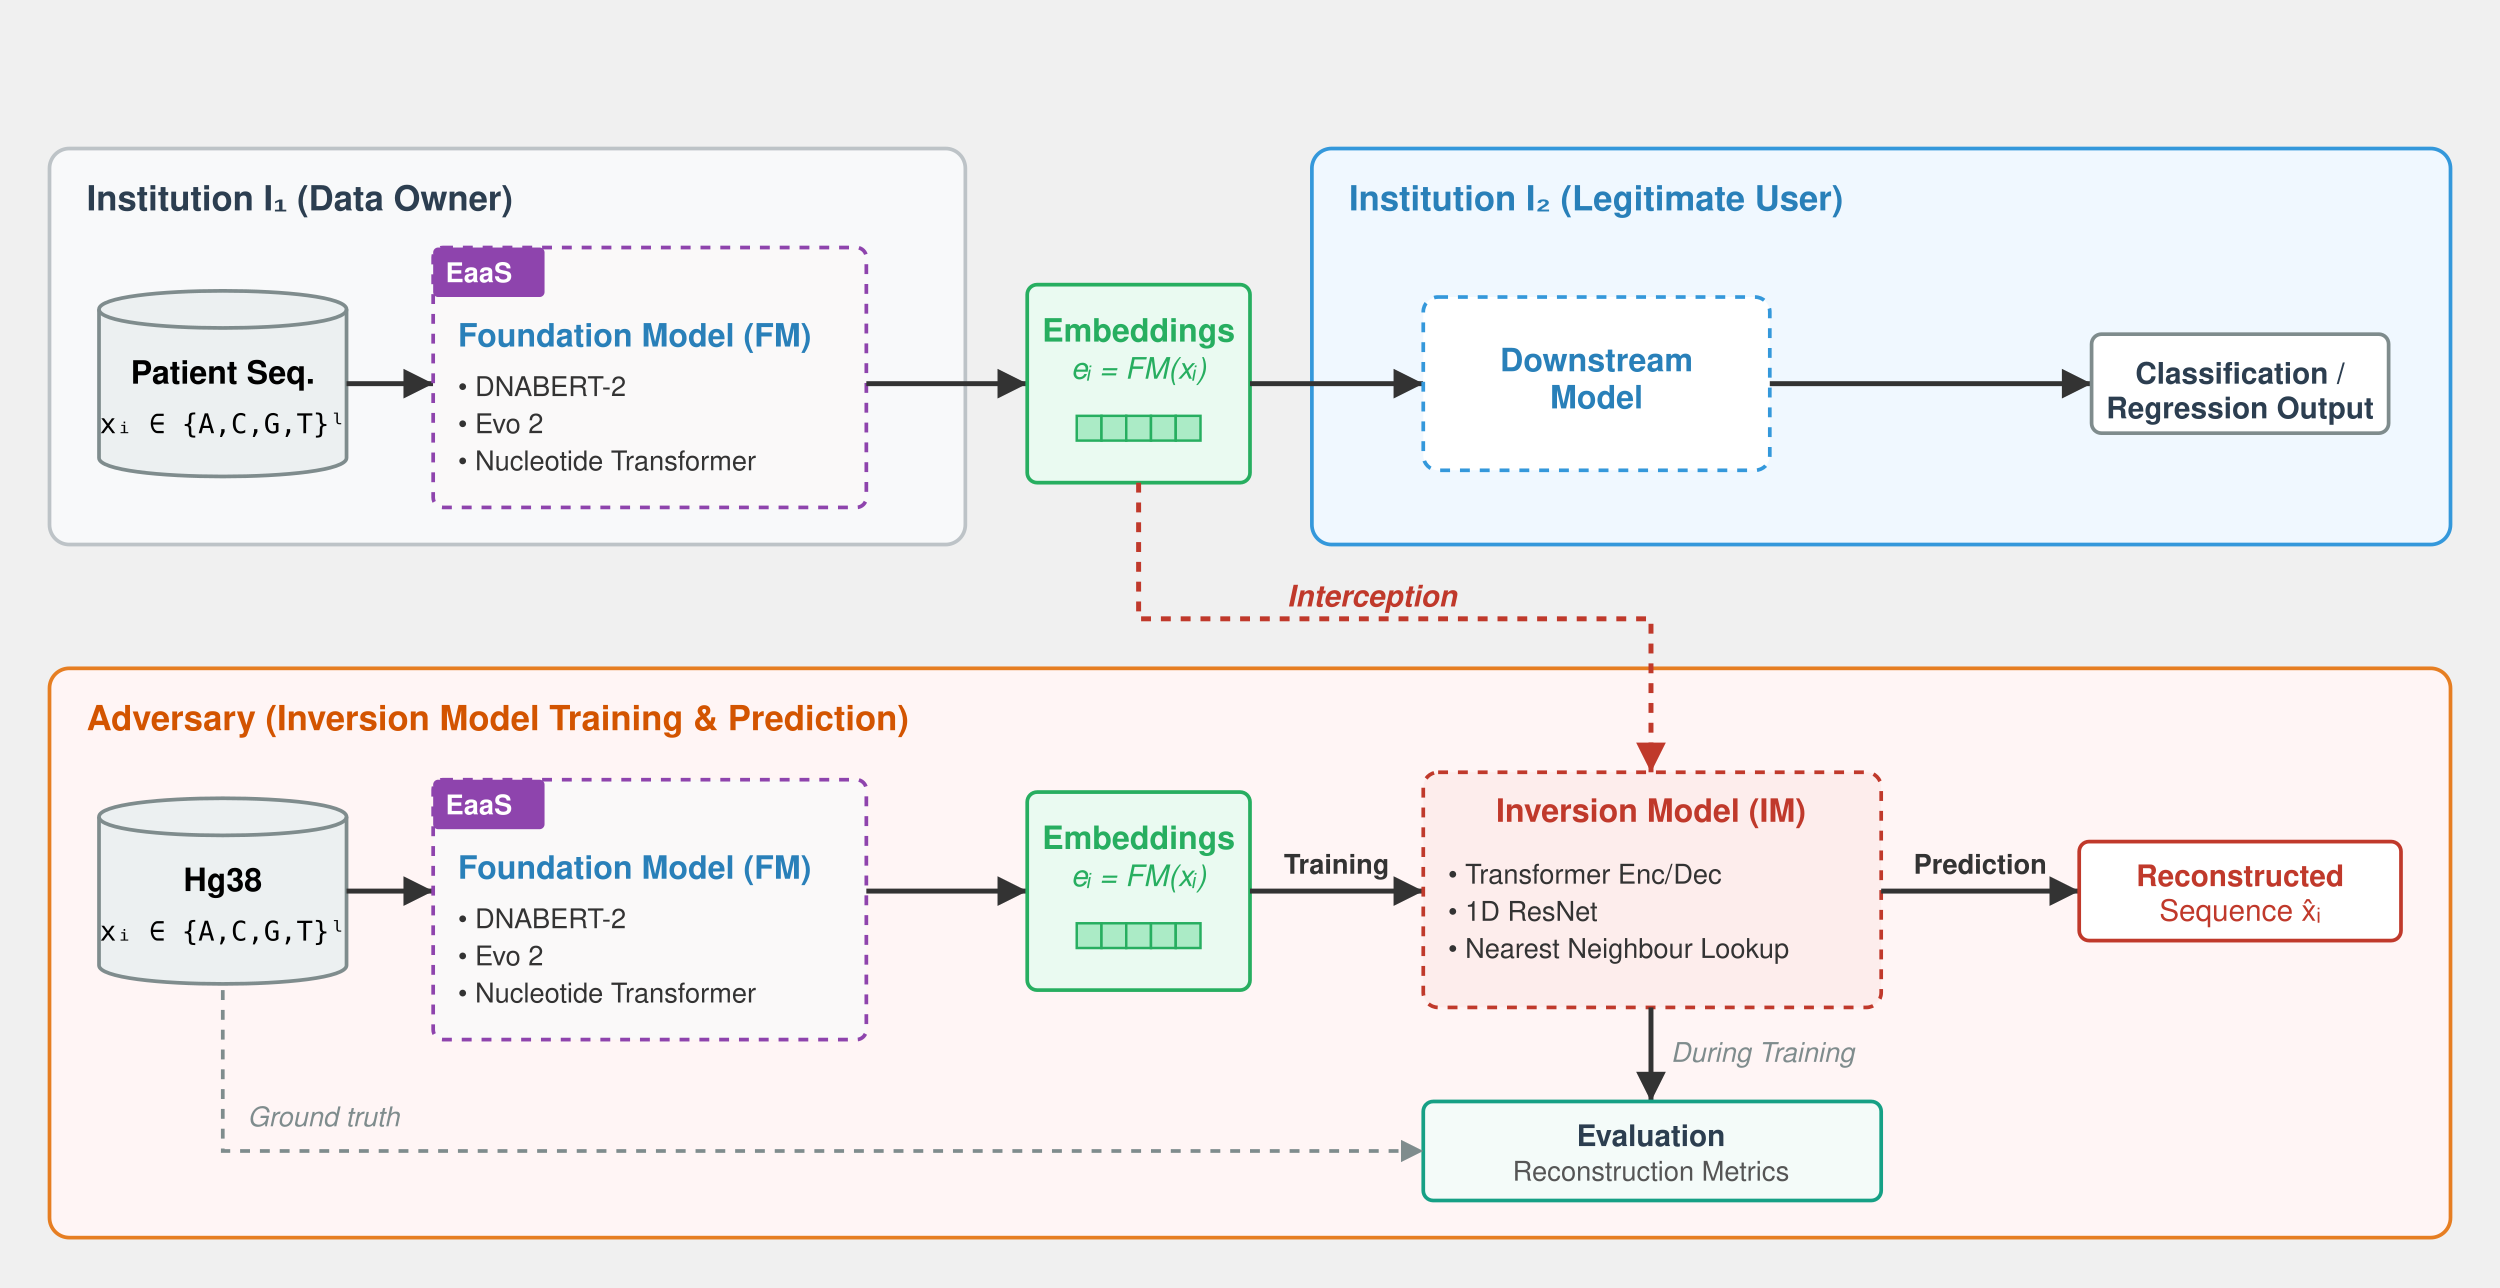
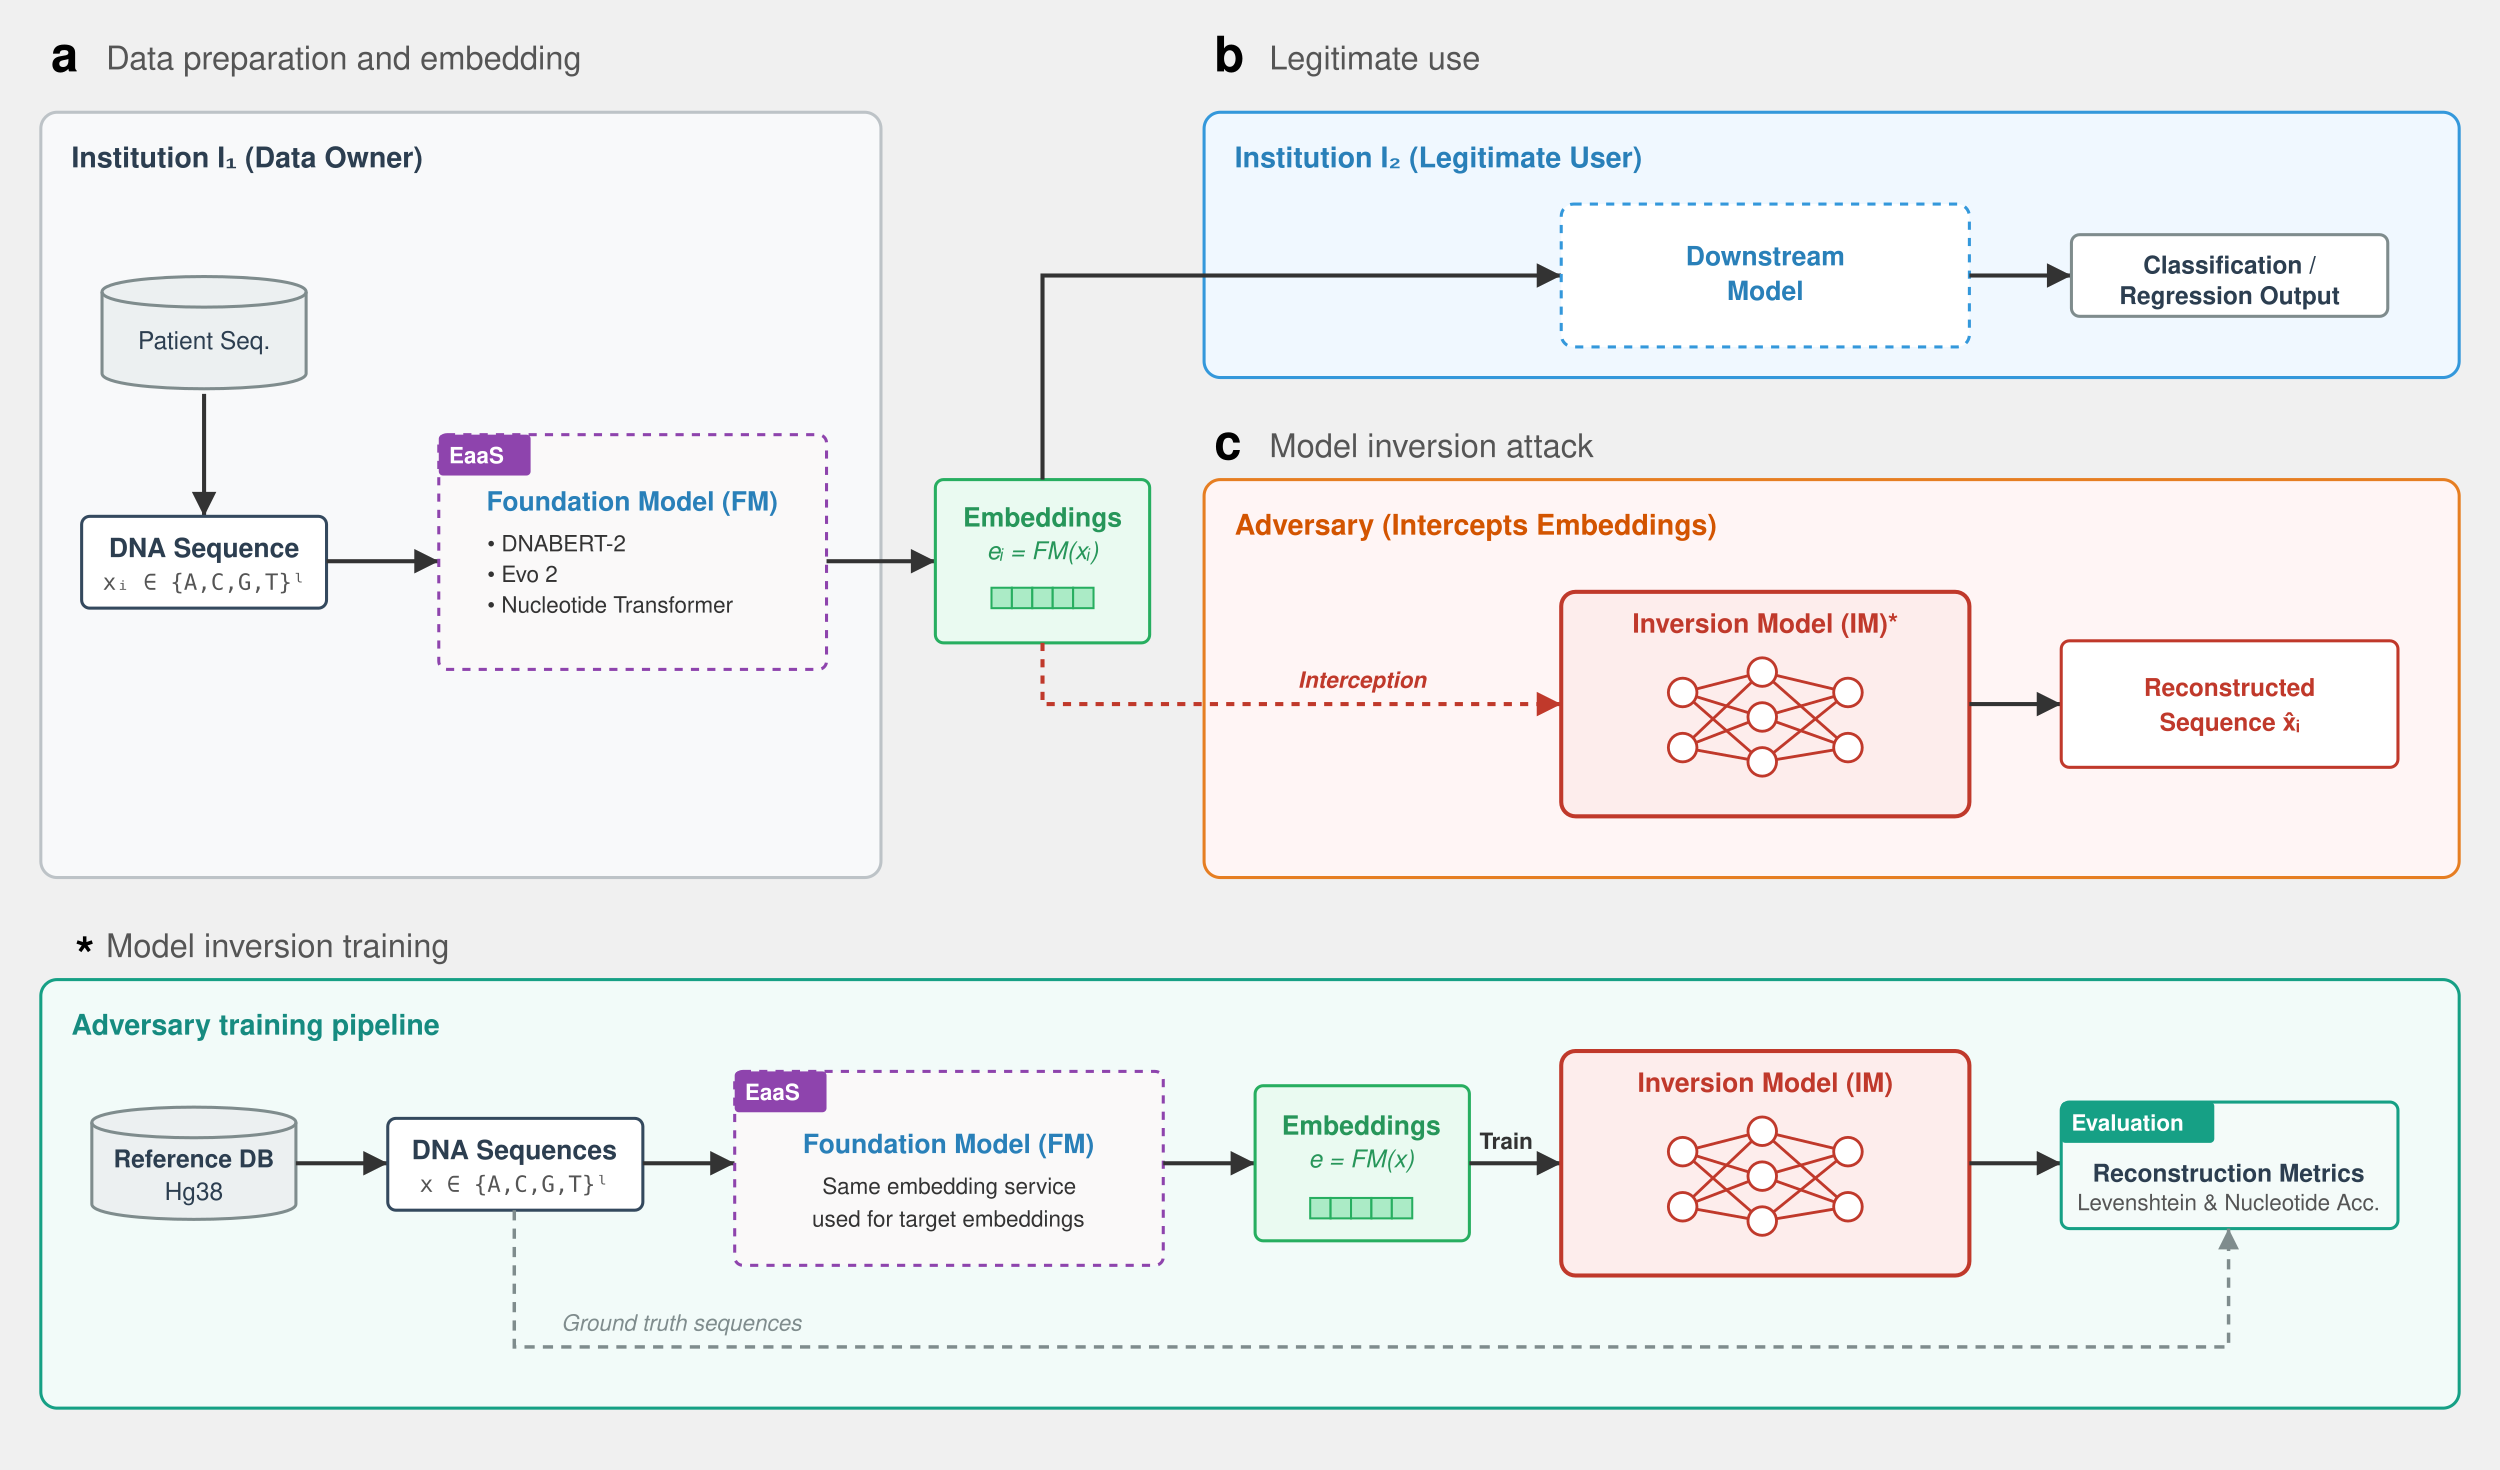
- <svg xmlns="http://www.w3.org/2000/svg" viewBox="0 0 1010 520" style="background-color:#ffffff; font-family:Helvetica, Arial, sans-serif;" version="1.1" id="svg41">
-   <defs id="defs3">
+ <svg xmlns="http://www.w3.org/2000/svg" viewBox="0 0 1225 720" style="background:#fff;font-family:Helvetica,Arial,sans-serif" version="1.1" id="svg89">
+   <defs id="defs4">
    <marker id="arrow" viewBox="0 0 10 10" refX="10" refY="5" markerWidth="6" markerHeight="6" orient="auto">
-       <path d="M 0 0 L 10 5 L 0 10 z" fill="#333333" id="path1" />
+       <path d="M0 0L10 5L0 10z" fill="#333" id="path1" />
    </marker>
-     <marker id="arrow-eval" viewBox="0 0 10 10" refX="10" refY="5" markerWidth="6" markerHeight="6" orient="auto">
-       <path d="M 0 0 L 10 5 L 0 10 z" fill="#7f8c8d" id="path2" />
+     <marker id="arrow-red" viewBox="0 0 10 10" refX="10" refY="5" markerWidth="6" markerHeight="6" orient="auto">
+       <path d="M0 0L10 5L0 10z" fill="#c0392b" id="path2" />
    </marker>
-     <marker id="arrow-intercept" viewBox="0 0 10 10" refX="10" refY="5" markerWidth="6" markerHeight="6" orient="auto">
-       <path d="M 0 0 L 10 5 L 0 10 z" fill="#c0392b" id="path3" />
+     <marker id="arrow-teal" viewBox="0 0 10 10" refX="10" refY="5" markerWidth="6" markerHeight="6" orient="auto">
+       <path d="M0 0L10 5L0 10z" fill="#168b80" id="path3" />
+     </marker>
+     <marker id="arrow-gray" viewBox="0 0 10 10" refX="10" refY="5" markerWidth="6" markerHeight="6" orient="auto">
+       <path d="M0 0L10 5L0 10z" fill="#7f8c8d" id="path4" />
    </marker>
  </defs>
-   <rect x="20" y="60" width="370" height="160" rx="8" fill="#f8f9fa" stroke="#bdc3c7" stroke-width="1.5" id="rect3" />
-   <text x="35" y="85" font-size="14" font-weight="bold" fill="#2c3e50">Institution I₁ (Data Owner)</text>
-   <path d="M 40 125 C 40 115, 140 115, 140 125 L 140 185 C 140 195, 40 195, 40 185 Z" fill="#ecf0f1" stroke="#7f8c8d" stroke-width="1.5" />
-   <path d="M 40 125 C 40 135, 140 135, 140 125" fill="none" stroke="#7f8c8d" stroke-width="1.5" />
-   <text x="90" y="155" font-size="13" font-weight="bold" text-anchor="middle" fill="#000000">Patient Seq.</text>
-   <text x="90" y="175" font-size="11" font-family="monospace" text-anchor="middle" fill="#000000">xᵢ ∈ {A,C,G,T}ˡ</text>
-   <line x1="140" y1="155" x2="175" y2="155" stroke="#333333" stroke-width="2" marker-end="url(#arrow)" />
-   <rect x="175" y="100" width="175" height="105" rx="4" fill="#faf9f9" stroke="#8e44ad" stroke-width="1.5" stroke-dasharray="4,4" />
-   <rect x="175" y="100" width="45" height="20" fill="#8e44ad" rx="2" />
-   <text x="180" y="114" font-size="11" font-weight="bold" fill="#ffffff">EaaS</text>
-   <text x="185" y="140" font-size="13" font-weight="bold" fill="#2980b9">Foundation Model (FM)</text>
-   <text x="185" y="160" font-size="11" fill="#333333">• DNABERT-2</text>
-   <text x="185" y="175" font-size="11" fill="#333333">• Evo 2</text>
-   <text x="185" y="190" font-size="11" fill="#333333">• Nucleotide Transformer</text>
-   <line x1="350" y1="155" x2="415" y2="155" stroke="#333333" stroke-width="2" marker-end="url(#arrow)" />
-   <rect x="415" y="115" width="90" height="80" rx="4" fill="#eafaf1" stroke="#27ae60" stroke-width="1.5" />
-   <text x="460" y="138" font-size="13" font-weight="bold" text-anchor="middle" fill="#27ae60">Embeddings</text>
-   <text x="460" y="153" font-size="12" font-style="italic" text-anchor="middle" fill="#27ae60">eᵢ = FM(xᵢ)</text>
-   <rect x="435" y="168" width="10" height="10" fill="#abebc6" stroke="#27ae60" stroke-width="1" />
-   <rect x="445" y="168" width="10" height="10" fill="#abebc6" stroke="#27ae60" stroke-width="1" />
-   <rect x="455" y="168" width="10" height="10" fill="#abebc6" stroke="#27ae60" stroke-width="1" />
-   <rect x="465" y="168" width="10" height="10" fill="#abebc6" stroke="#27ae60" stroke-width="1" />
-   <rect x="475" y="168" width="10" height="10" fill="#abebc6" stroke="#27ae60" stroke-width="1" />
-   <rect x="530" y="60" width="460" height="160" rx="8" fill="#f0f8ff" stroke="#3498db" stroke-width="1.5" />
-   <text x="545" y="85" font-size="14" font-weight="bold" fill="#2980b9">Institution I₂ (Legitimate User)</text>
-   <line x1="505" y1="155" x2="575" y2="155" stroke="#333333" stroke-width="2" marker-end="url(#arrow)" />
-   <rect x="575" y="120" width="140" height="70" rx="6" fill="#ffffff" stroke="#3498db" stroke-width="1.5" stroke-dasharray="4,4" />
-   <text x="645" y="150" font-size="13" font-weight="bold" text-anchor="middle" fill="#2980b9">Downstream</text>
-   <text x="645" y="165" font-size="13" font-weight="bold" text-anchor="middle" fill="#2980b9">Model</text>
-   <line x1="715" y1="155" x2="845" y2="155" stroke="#333333" stroke-width="2" marker-end="url(#arrow)" />
-   <rect x="845" y="135" width="120" height="40" rx="4" fill="#ffffff" stroke="#7f8c8d" stroke-width="1.5" />
-   <text x="905" y="155" font-size="12" font-weight="bold" text-anchor="middle" fill="#2c3e50">Classification /</text>
-   <text x="905" y="169" font-size="12" font-weight="bold" text-anchor="middle" fill="#2c3e50">Regression Output</text>
-   <rect x="20" y="270" width="970" height="230" rx="8" fill="#fff5f5" stroke="#e67e22" stroke-width="1.5" />
-   <text x="35" y="295" font-size="14" font-weight="bold" fill="#d35400">Adversary (Inversion Model Training &amp; Prediction)</text>
-   <path d="M 40 330 C 40 320, 140 320, 140 330 L 140 390 C 140 400, 40 400, 40 390 Z" fill="#ecf0f1" stroke="#7f8c8d" stroke-width="1.5" />
-   <path d="M 40 330 C 40 340, 140 340, 140 330" fill="none" stroke="#7f8c8d" stroke-width="1.5" />
-   <text x="90" y="360" font-size="13px" font-weight="bold" text-anchor="middle" fill="#000000">Hg38</text>
-   <text x="90" y="380" font-size="11" font-family="monospace" text-anchor="middle" fill="#000000">xᵢ ∈ {A,C,G,T}ˡ</text>
-   <line x1="140" y1="360" x2="175" y2="360" stroke="#333333" stroke-width="2" marker-end="url(#arrow)" />
-   <rect x="175" y="315" width="175" height="105" rx="4" fill="#faf9f9" stroke="#8e44ad" stroke-width="1.5" stroke-dasharray="4,4" />
-   <rect x="175" y="315" width="45" height="20" fill="#8e44ad" rx="2" />
-   <text x="180" y="329" font-size="11" font-weight="bold" fill="#ffffff">EaaS</text>
-   <text x="185" y="355" font-size="13" font-weight="bold" fill="#2980b9">Foundation Model (FM)</text>
-   <text x="185" y="375" font-size="11" fill="#333333">• DNABERT-2</text>
-   <text x="185" y="390" font-size="11" fill="#333333">• Evo 2</text>
-   <text x="185" y="405" font-size="11" fill="#333333">• Nucleotide Transformer</text>
-   <line x1="350" y1="360" x2="415" y2="360" stroke="#333333" stroke-width="2" marker-end="url(#arrow)" />
-   <rect x="415" y="320" width="90" height="80" rx="4" fill="#eafaf1" stroke="#27ae60" stroke-width="1.5" />
-   <text x="460" y="343" font-size="13" font-weight="bold" text-anchor="middle" fill="#27ae60">Embeddings</text>
-   <text x="460" y="358" font-size="12" font-style="italic" text-anchor="middle" fill="#27ae60">eᵢ = FM(xᵢ)</text>
-   <rect x="435" y="373" width="10" height="10" fill="#abebc6" stroke="#27ae60" stroke-width="1" />
-   <rect x="445" y="373" width="10" height="10" fill="#abebc6" stroke="#27ae60" stroke-width="1" />
-   <rect x="455" y="373" width="10" height="10" fill="#abebc6" stroke="#27ae60" stroke-width="1" />
-   <rect x="465" y="373" width="10" height="10" fill="#abebc6" stroke="#27ae60" stroke-width="1" />
-   <rect x="475" y="373" width="10" height="10" fill="#abebc6" stroke="#27ae60" stroke-width="1" />
-   <line x1="505" y1="360" x2="575" y2="360" stroke="#333333" stroke-width="2" marker-end="url(#arrow)" />
-   <text x="540" y="353" font-size="11px" font-weight="bold" fill="#333333" text-anchor="middle">Training</text>
-   <rect x="575" y="312" width="185" height="95" rx="6" fill="#fdedec" stroke="#c0392b" stroke-width="1.5" stroke-dasharray="4, 4" />
-   <text x="667" y="332" font-size="13px" font-weight="bold" text-anchor="middle" fill="#c0392b">Inversion Model (IM)</text>
-   <text x="585" y="357" font-size="11px" fill="#333333">• Transformer Enc/Dec</text>
-   <text x="585" y="372" font-size="11px" fill="#333333">• 1D ResNet</text>
-   <text x="585" y="387" font-size="11px" fill="#333333">• Nearest Neighbour Lookup</text>
-   <line x1="667" y1="407" x2="667" y2="445" stroke="#333333" stroke-width="2" marker-end="url(#arrow)" />
-   <text x="675" y="429" font-size="11px" fill="#7f8c8d" font-style="italic">During Training</text>
-   <rect x="575" y="445" width="185" height="40" rx="4" fill="#f4fbf9" stroke="#16a085" stroke-width="1.5" />
-   <text x="667" y="463" font-size="12px" font-weight="bold" text-anchor="middle" fill="#2c3e50">Evaluation</text>
-   <text x="667" y="477" font-size="11px" text-anchor="middle" fill="#555555">Reconstruction Metrics</text>
-   <path d="M 90 400 L 90 465 L 575 465" fill="none" stroke="#7f8c8d" stroke-width="1.5" stroke-dasharray="4,4" marker-end="url(#arrow-eval)" />
-   <text x="100" y="455" font-size="11" fill="#7f8c8d" font-style="italic">Ground truth</text>
-   <path d="M 460 195 L 460 250 L 667 250 L 667 312" fill="none" stroke="#c0392b" stroke-width="2" stroke-dasharray="4,4" marker-end="url(#arrow-intercept)" />
-   <text x="520" y="245" font-size="12" font-weight="bold" font-style="italic" fill="#c0392b">Interception</text>
-   <line x1="760" y1="360" x2="840" y2="360" stroke="#333333" stroke-width="2" marker-end="url(#arrow)" />
-   <text x="800" y="353" font-size="11px" font-weight="bold" fill="#333333" text-anchor="middle">Prediction</text>
-   <rect x="840" y="340" width="130" height="40" rx="4" fill="#ffffff" stroke="#c0392b" stroke-width="1.5" />
-   <text x="905" y="358" font-size="12px" font-weight="bold" text-anchor="middle" fill="#c0392b">Reconstructed</text>
-   <text x="905" y="372" font-size="12px" text-anchor="middle" fill="#c0392b">Sequence x̂ᵢ</text>
+   <text x="25" y="35" font-size="24" font-weight="700" id="text4">a</text>
+   <text x="52" y="34" font-size="16" fill="#555" id="text5">Data preparation and embedding</text>
+   <rect x="20" y="55" width="411.67" height="375" rx="8" fill="#f8f9fa" stroke="#bdc3c7" stroke-width="1.5" id="rect5" />
+   <text x="35" y="82" font-size="14" font-weight="700" fill="#2c3e50" id="text6">Institution I₁ (Data Owner)</text>
+   <path d="M50 143C50 133 150 133 150 143V183C150 193 50 193 50 183Z" fill="#ecf0f1" stroke="#7f8c8d" stroke-width="1.5" id="path6" />
+   <path d="M50 143C50 153 150 153 150 143" fill="none" stroke="#7f8c8d" stroke-width="1.5" id="path7" />
+   <text x="100" y="171" font-size="12" text-anchor="middle" fill="#2c3e50" id="text7">Patient Seq.</text>
+   <line x1="100" y1="193" x2="100" y2="253" stroke="#333" stroke-width="2" marker-end="url(#arrow)" id="line7" />
+   <rect x="40" y="253" width="120" height="45" rx="4" fill="#fff" stroke="#34495e" stroke-width="1.5" id="rect7" />
+   <text x="100" y="273" font-size="13" font-weight="700" text-anchor="middle" fill="#2c3e50" id="text8">DNA Sequence</text>
+   <text x="100" y="289" font-size="11" font-family="monospace" text-anchor="middle" fill="#555" id="text9">xᵢ ∈ {A,C,G,T}ˡ</text>
+   <line x1="160" y1="275" x2="215" y2="275" stroke="#333" stroke-width="2" marker-end="url(#arrow)" id="line9" />
+   <rect x="215" y="213" width="190" height="115" rx="4" fill="#faf9f9" stroke="#8e44ad" stroke-width="1.5" stroke-dasharray="4 4" id="rect9" />
+   <rect x="215" y="213" width="45" height="20" rx="2" fill="#8e44ad" id="rect10" />
+   <text x="220" y="227" font-size="11" font-weight="700" fill="#fff" id="text10">EaaS</text>
+   <g id="g1" transform="translate(25.08472,-12.83227)">
+     <text x="213.292" y="263" font-size="13px" font-weight="700" fill="#2980b9" id="text11">Foundation Model (FM)</text>
+     <text x="213.665" y="283" font-size="11px" fill="#333333" id="text12">• DNABERT-2</text>
+     <text x="213.665" y="298" font-size="11px" fill="#333333" id="text13">• Evo 2</text>
+     <text x="213.665" y="313" font-size="11px" fill="#333333" id="text14">• Nucleotide Transformer</text>
+   </g>
+   <line x1="405" y1="275" x2="458.33" y2="275" stroke="#333" stroke-width="2" marker-end="url(#arrow)" id="line14" />
+   <rect x="458.33" y="235" width="105" height="80" rx="4" fill="#eafaf1" stroke="#27ae60" stroke-width="1.5" id="rect14" />
+   <text x="510.83" y="258" font-size="13" font-weight="700" text-anchor="middle" fill="#27965a" id="text15">Embeddings</text>
+   <text x="510.83" y="274" font-size="12" font-style="italic" text-anchor="middle" fill="#27965a" id="text16">eᵢ = FM(xᵢ)</text>
+   <g fill="#abebc6" stroke="#27ae60" id="g20">
+     <rect x="485.83" y="288" width="10" height="10" id="rect16" />
+     <rect x="495.83" y="288" width="10" height="10" id="rect17" />
+     <rect x="505.83" y="288" width="10" height="10" id="rect18" />
+     <rect x="515.83" y="288" width="10" height="10" id="rect19" />
+     <rect x="525.83" y="288" width="10" height="10" id="rect20" />
+   </g>
+   <g transform="translate(105 0)" id="g50">
+     <text x="490" y="35" font-size="24" font-weight="700" id="text20">b</text>
+     <text x="517" y="34" font-size="16" fill="#555" id="text21">Legitimate use</text>
+     <rect x="485" y="55" width="615" height="130" rx="8" fill="#f0f8ff" stroke="#3498db" stroke-width="1.5" id="rect21" />
+     <text x="500" y="82" font-size="14" font-weight="700" fill="#2980b9" id="text22">Institution I₂ (Legitimate User)</text>
+     <path d="M405.83 235V135H660" fill="none" stroke="#333" stroke-width="2" marker-end="url(#arrow)" id="path22" />
+     <rect x="660" y="100" width="200" height="70" rx="6" fill="#fff" stroke="#3498db" stroke-width="1.5" stroke-dasharray="4 4" id="rect22" />
+     <text x="760" y="130" font-size="13" font-weight="700" text-anchor="middle" fill="#2980b9" id="text23">Downstream</text>
+     <text x="760" y="147" font-size="13" font-weight="700" text-anchor="middle" fill="#2980b9" id="text24">Model</text>
+     <line x1="860" y1="135" x2="910" y2="135" stroke="#333" stroke-width="2" marker-end="url(#arrow)" id="line24" />
+     <rect x="910" y="115" width="155" height="40" rx="4" fill="#fff" stroke="#7f8c8d" stroke-width="1.5" id="rect24" />
+     <text x="987.5" y="134" font-size="12" font-weight="700" text-anchor="middle" fill="#2c3e50" id="text25">Classification /</text>
+     <text x="987.5" y="149" font-size="12" font-weight="700" text-anchor="middle" fill="#2c3e50" id="text26">Regression Output</text>
+     <text x="490" y="225" font-size="24" font-weight="700" id="text27">c</text>
+     <text x="517" y="224" font-size="16" fill="#555" id="text28">Model inversion attack</text>
+     <rect x="485" y="235" width="615" height="195" rx="8" fill="#fff5f5" stroke="#e67e22" stroke-width="1.5" id="rect28" />
+     <text x="500" y="262" font-size="14" font-weight="700" fill="#d35400" id="text29">Adversary (Intercepts Embeddings)</text>
+     <path d="M405.83 315V345H660" fill="none" stroke="#c0392b" stroke-width="2" stroke-dasharray="4 4" marker-end="url(#arrow-red)" id="path29" />
+     <text x="562.417" y="337" font-size="11px" font-weight="700" font-style="italic" text-anchor="middle" fill="#c0392b" id="text30">Interception</text>
+     <rect x="660" y="290" width="200" height="110" rx="7" fill="#fdedec" stroke="#c0392b" stroke-width="2" id="rect30" />
+     <text x="760" y="310" font-size="13" font-weight="700" text-anchor="middle" fill="#c0392b" id="text31">Inversion Model (IM)*</text>
+     <g stroke="#c0392b" stroke-width="1.4" fill="#ffffff" id="g48" transform="translate(13.5,1.315716)">
+       <line x1="706" y1="338" x2="745" y2="328" id="line31" />
+       <line x1="706" y1="338" x2="745" y2="350" id="line32" />
+       <line x1="706" y1="338" x2="745" y2="372" id="line33" />
+       <line x1="706" y1="365" x2="745" y2="328" id="line34" />
+       <line x1="706" y1="365" x2="745" y2="350" id="line35" />
+       <line x1="706" y1="365" x2="745" y2="372" id="line36" />
+       <line x1="745" y1="328" x2="787" y2="338" id="line37" />
+       <line x1="745" y1="328" x2="787" y2="365" id="line38" />
+       <line x1="745" y1="350" x2="787" y2="338" id="line39" />
+       <line x1="745" y1="350" x2="787" y2="365" id="line40" />
+       <line x1="745" y1="372" x2="787" y2="338" id="line41" />
+       <line x1="745" y1="372" x2="787" y2="365" id="line42" />
+       <circle cx="706" cy="338" r="7" id="circle42" />
+       <circle cx="706" cy="365" r="7" id="circle43" />
+       <circle cx="745" cy="328" r="7" id="circle44" />
+       <circle cx="745" cy="350" r="7" id="circle45" />
+       <circle cx="745" cy="372" r="7" id="circle46" />
+       <circle cx="787" cy="338" r="7" id="circle47" />
+       <circle cx="787" cy="365" r="7" id="circle48" />
+     </g>
+     <line x1="860" y1="345" x2="905" y2="345" stroke="#333" stroke-width="2" marker-end="url(#arrow)" id="line48" />
+     <rect x="905" y="314" width="165" height="62" rx="4" fill="#fff" stroke="#c0392b" stroke-width="1.5" id="rect48" />
+     <text x="987.5" y="341" font-size="12" font-weight="700" text-anchor="middle" fill="#c0392b" id="text49">Reconstructed</text>
+     <text x="987.5" y="358" font-size="12px" font-weight="700" text-anchor="middle" fill="#c0392b" id="text50">Sequence x̂ᵢ</text>
+   </g>
+   <text x="36.93" y="476.316" font-size="24px" font-weight="700" id="text51">*</text>
+   <text x="52" y="469" font-size="16" fill="#555" id="text52">Model inversion training</text>
+   <rect x="20" y="480" width="1185" height="210" rx="8" fill="#f2fbf9" stroke="#16a085" stroke-width="1.5" id="rect52" />
+   <text x="35" y="507" font-size="14" font-weight="700" fill="#168b80" id="text53">Adversary training pipeline</text>
+   <path d="M45 550C45 540 145 540 145 550V590C145 600 45 600 45 590Z" fill="#ecf0f1" stroke="#7f8c8d" stroke-width="1.5" id="path53" />
+   <path d="M45 550C45 560 145 560 145 550" fill="none" stroke="#7f8c8d" stroke-width="1.5" id="path54" />
+   <text x="95" y="572" font-size="12" font-weight="700" text-anchor="middle" fill="#2c3e50" id="text54">Reference DB</text>
+   <text x="95" y="588" font-size="12" text-anchor="middle" fill="#2c3e50" id="text55">Hg38</text>
+   <line x1="145" y1="570" x2="190" y2="570" stroke="#333" stroke-width="2" marker-end="url(#arrow)" id="line55" />
+   <rect x="190" y="548" width="125" height="45" rx="4" fill="#fff" stroke="#34495e" stroke-width="1.5" id="rect55" />
+   <text x="252" y="568" font-size="13" font-weight="700" text-anchor="middle" fill="#2c3e50" id="text56">DNA Sequences</text>
+   <text x="252" y="584" font-size="11" font-family="monospace" text-anchor="middle" fill="#555" id="text57">x ∈ {A,C,G,T}ˡ</text>
+   <line x1="315" y1="570" x2="360" y2="570" stroke="#333" stroke-width="2" marker-end="url(#arrow)" id="line57" />
+   <rect x="360" y="525" width="210" height="95" rx="4" fill="#faf9f9" stroke="#8e44ad" stroke-width="1.5" stroke-dasharray="4 4" id="rect57" />
+   <rect x="360" y="525" width="45" height="20" rx="2" fill="#8e44ad" id="rect58" />
+   <text x="365" y="539" font-size="11" font-weight="700" fill="#fff" id="text58">EaaS</text>
+   <text x="393.376" y="565" font-size="13px" font-weight="700" fill="#2980b9" id="text59">Foundation Model (FM)</text>
+   <text x="402.921" y="585" font-size="11px" fill="#333333" id="text60">Same embedding service</text>
+   <text x="397.902" y="601" font-size="11px" fill="#333333" id="text61">used for target embeddings</text>
+   <line x1="570" y1="570" x2="615" y2="570" stroke="#333" stroke-width="2" marker-end="url(#arrow)" id="line61" />
+   <rect x="615" y="532" width="105" height="76" rx="4" fill="#eafaf1" stroke="#27ae60" stroke-width="1.5" id="rect61" />
+   <text x="667" y="556" font-size="13" font-weight="700" text-anchor="middle" fill="#27965a" id="text62">Embeddings</text>
+   <text x="667" y="572" font-size="12" font-style="italic" text-anchor="middle" fill="#27965a" id="text63">e = FM(x)</text>
+   <g fill="#abebc6" stroke="#27ae60" id="g67">
+     <rect x="642" y="587" width="10" height="10" id="rect63" />
+     <rect x="652" y="587" width="10" height="10" id="rect64" />
+     <rect x="662" y="587" width="10" height="10" id="rect65" />
+     <rect x="672" y="587" width="10" height="10" id="rect66" />
+     <rect x="682" y="587" width="10" height="10" id="rect67" />
+   </g>
+   <line x1="720" y1="570" x2="765" y2="570" stroke="#333" stroke-width="2" marker-end="url(#arrow)" id="line67" />
+   <text x="738.03" y="562.992" font-size="11px" font-weight="700" text-anchor="middle" fill="#333333" id="text67">Train</text>
+   <rect x="765" y="515" width="200" height="110" rx="7" fill="#fdedec" stroke="#c0392b" stroke-width="2" id="rect68" />
+   <text x="865" y="535" font-size="13" font-weight="700" text-anchor="middle" fill="#c0392b" id="text68">Inversion Model (IM)</text>
+   <g stroke="#c0392b" stroke-width="1.4" fill="#ffffff" id="g85" transform="translate(13.5,1.315716)">
+     <line x1="811" y1="563" x2="850" y2="553" id="line68" />
+     <line x1="811" y1="563" x2="850" y2="575" id="line69" />
+     <line x1="811" y1="563" x2="850" y2="597" id="line70" />
+     <line x1="811" y1="590" x2="850" y2="553" id="line71" />
+     <line x1="811" y1="590" x2="850" y2="575" id="line72" />
+     <line x1="811" y1="590" x2="850" y2="597" id="line73" />
+     <line x1="850" y1="553" x2="892" y2="563" id="line74" />
+     <line x1="850" y1="553" x2="892" y2="590" id="line75" />
+     <line x1="850" y1="575" x2="892" y2="563" id="line76" />
+     <line x1="850" y1="575" x2="892" y2="590" id="line77" />
+     <line x1="850" y1="597" x2="892" y2="563" id="line78" />
+     <line x1="850" y1="597" x2="892" y2="590" id="line79" />
+     <circle cx="811" cy="563" r="7" id="circle79" />
+     <circle cx="811" cy="590" r="7" id="circle80" />
+     <circle cx="850" cy="553" r="7" id="circle81" />
+     <circle cx="850" cy="575" r="7" id="circle82" />
+     <circle cx="850" cy="597" r="7" id="circle83" />
+     <circle cx="892" cy="563" r="7" id="circle84" />
+     <circle cx="892" cy="590" r="7" id="circle85" />
+   </g>
+   <line x1="965" y1="570" x2="1010" y2="570" stroke="#333" stroke-width="2" marker-end="url(#arrow)" id="line85" />
+   <rect x="1010" y="540" width="165" height="62" rx="4" fill="#f4fbf9" stroke="#16a085" stroke-width="1.5" id="rect85" />
+   <rect x="1010" y="540" width="75" height="20" rx="2" fill="#16a085" id="rect86" />
+   <text x="1015" y="554" font-size="11" font-weight="700" fill="#fff" id="text86">Evaluation</text>
+   <text x="1092" y="579" font-size="12" font-weight="700" text-anchor="middle" fill="#2c3e50" id="text87">Reconstruction Metrics</text>
+   <text x="1092" y="593" font-size="11" text-anchor="middle" fill="#555" id="text88">Levenshtein &amp; Nucleotide Acc.</text>
+   <path d="M252 593V660H1092V602" fill="none" stroke="#7f8c8d" stroke-width="1.7" stroke-dasharray="5 4" marker-end="url(#arrow-gray)" id="path88" />
+   <text x="275" y="652" font-size="11" font-style="italic" fill="#7f8c8d" id="text89">Ground truth sequences</text>
</svg>
